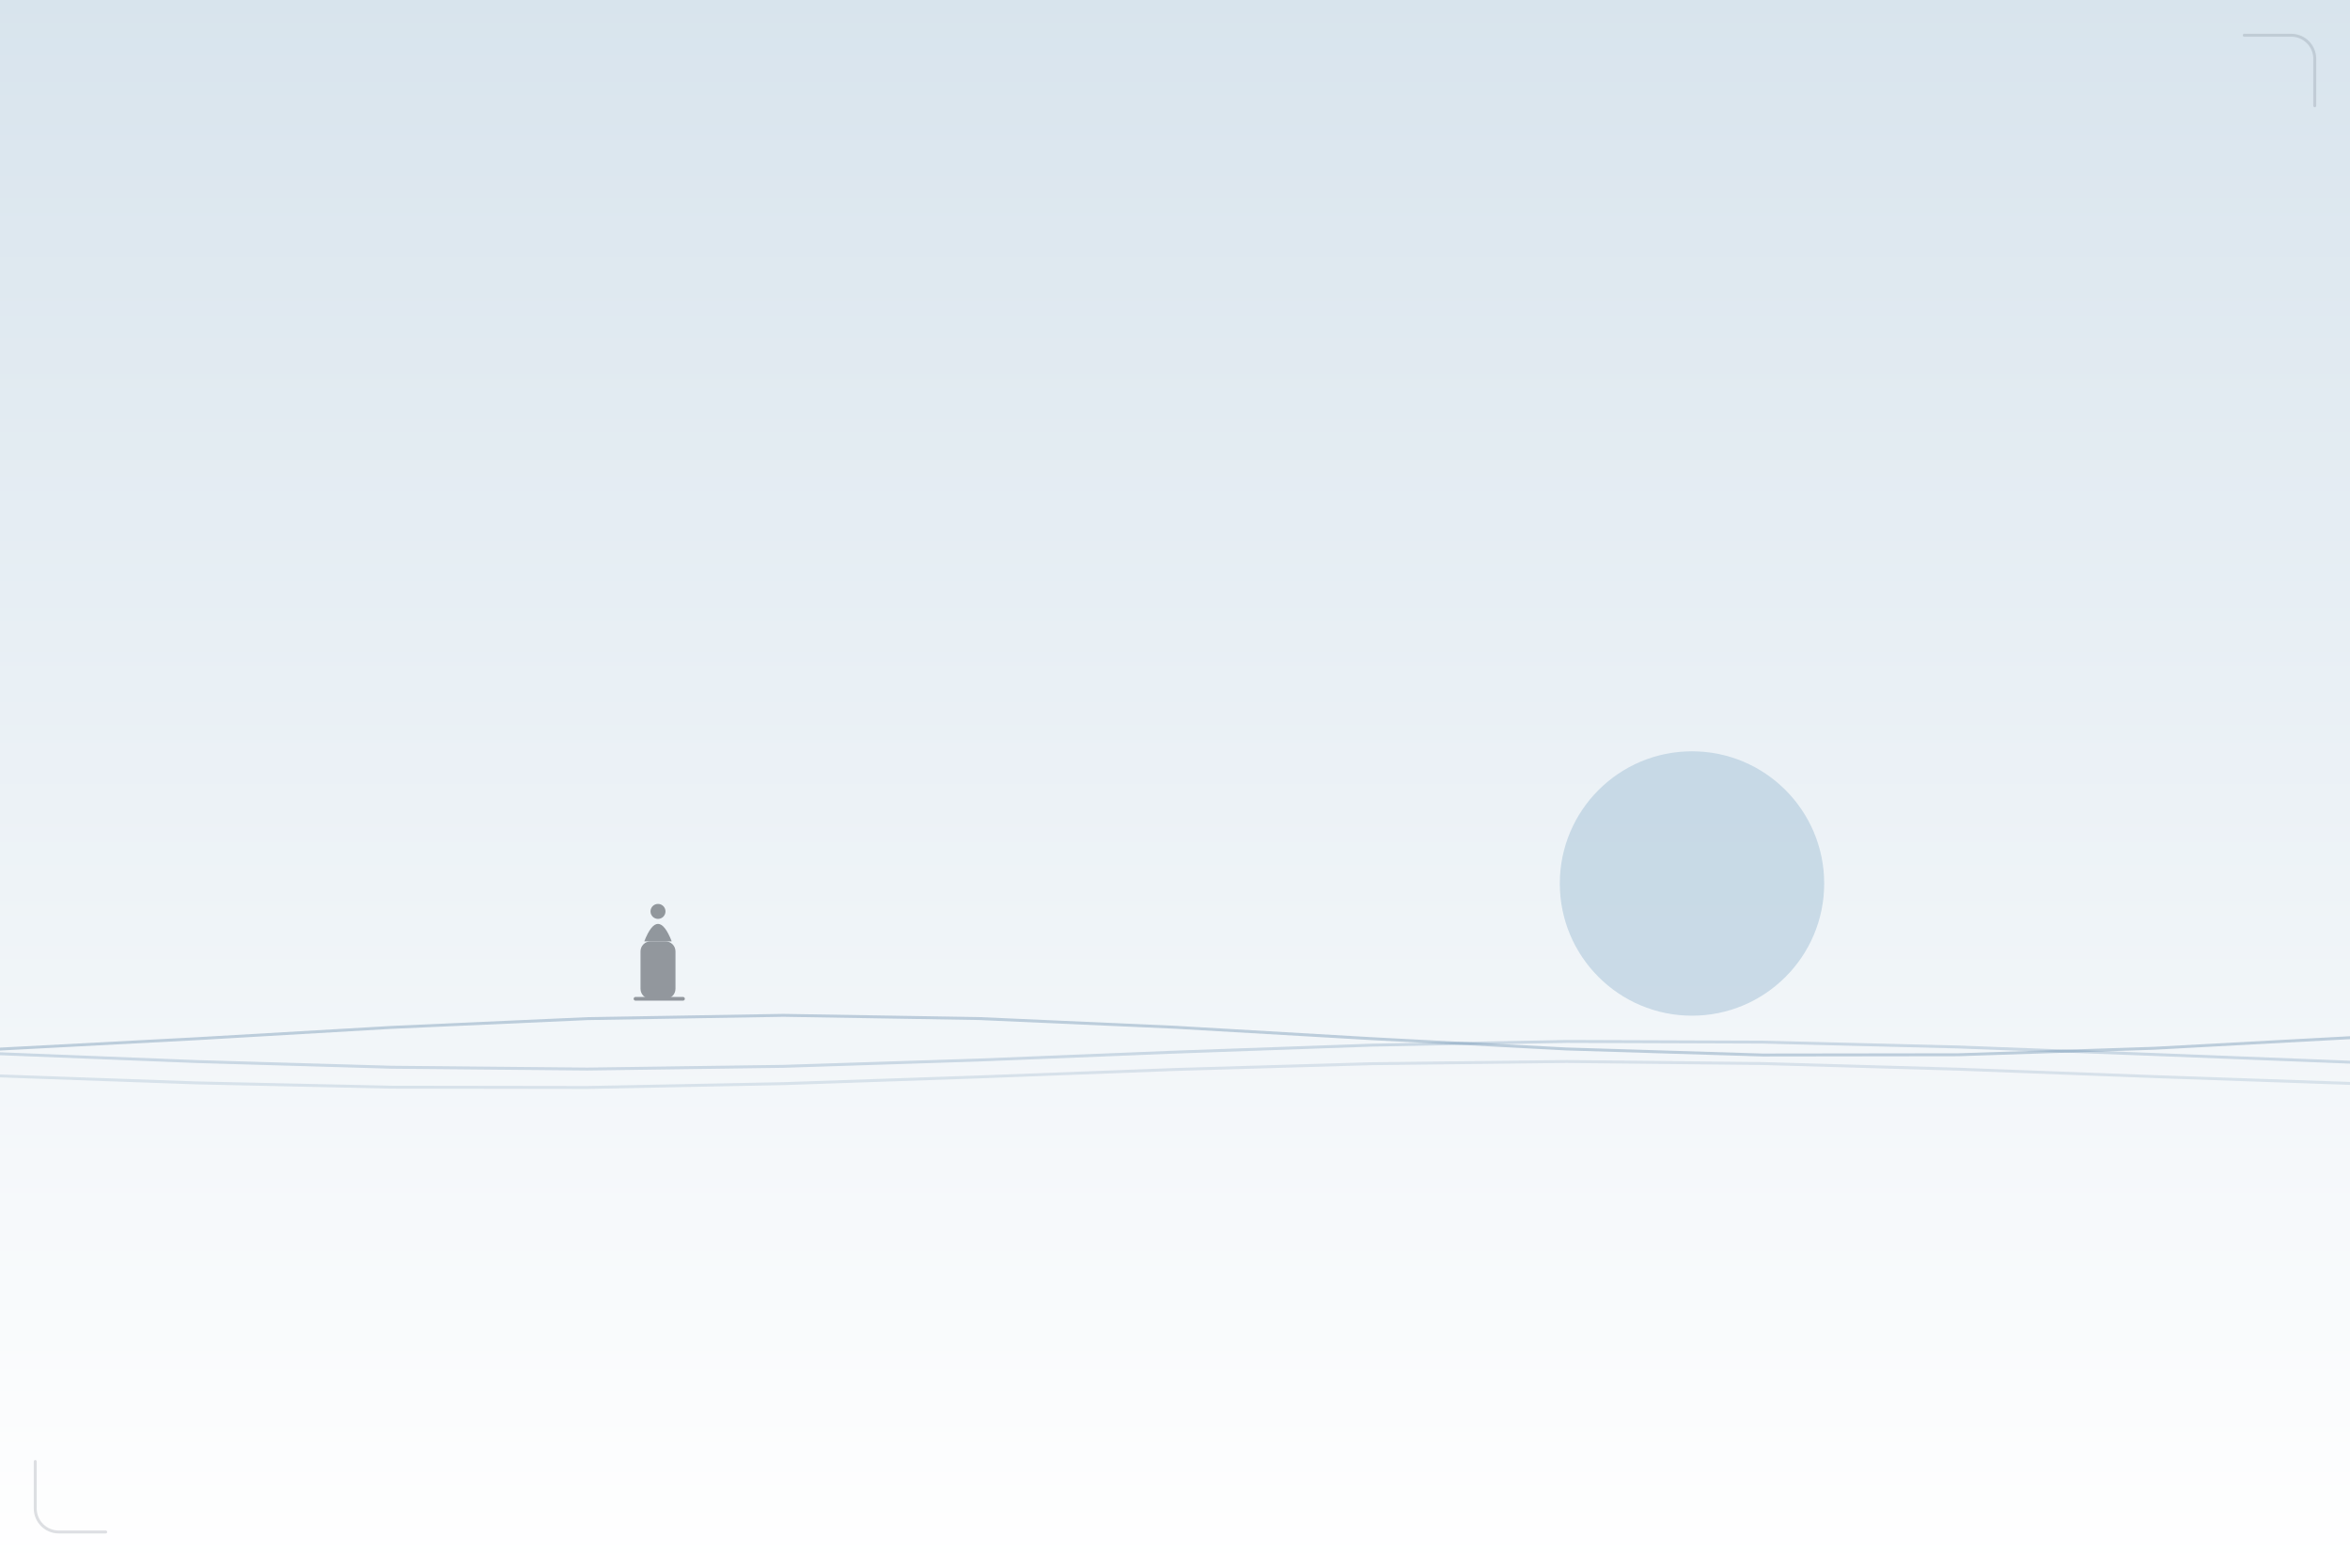
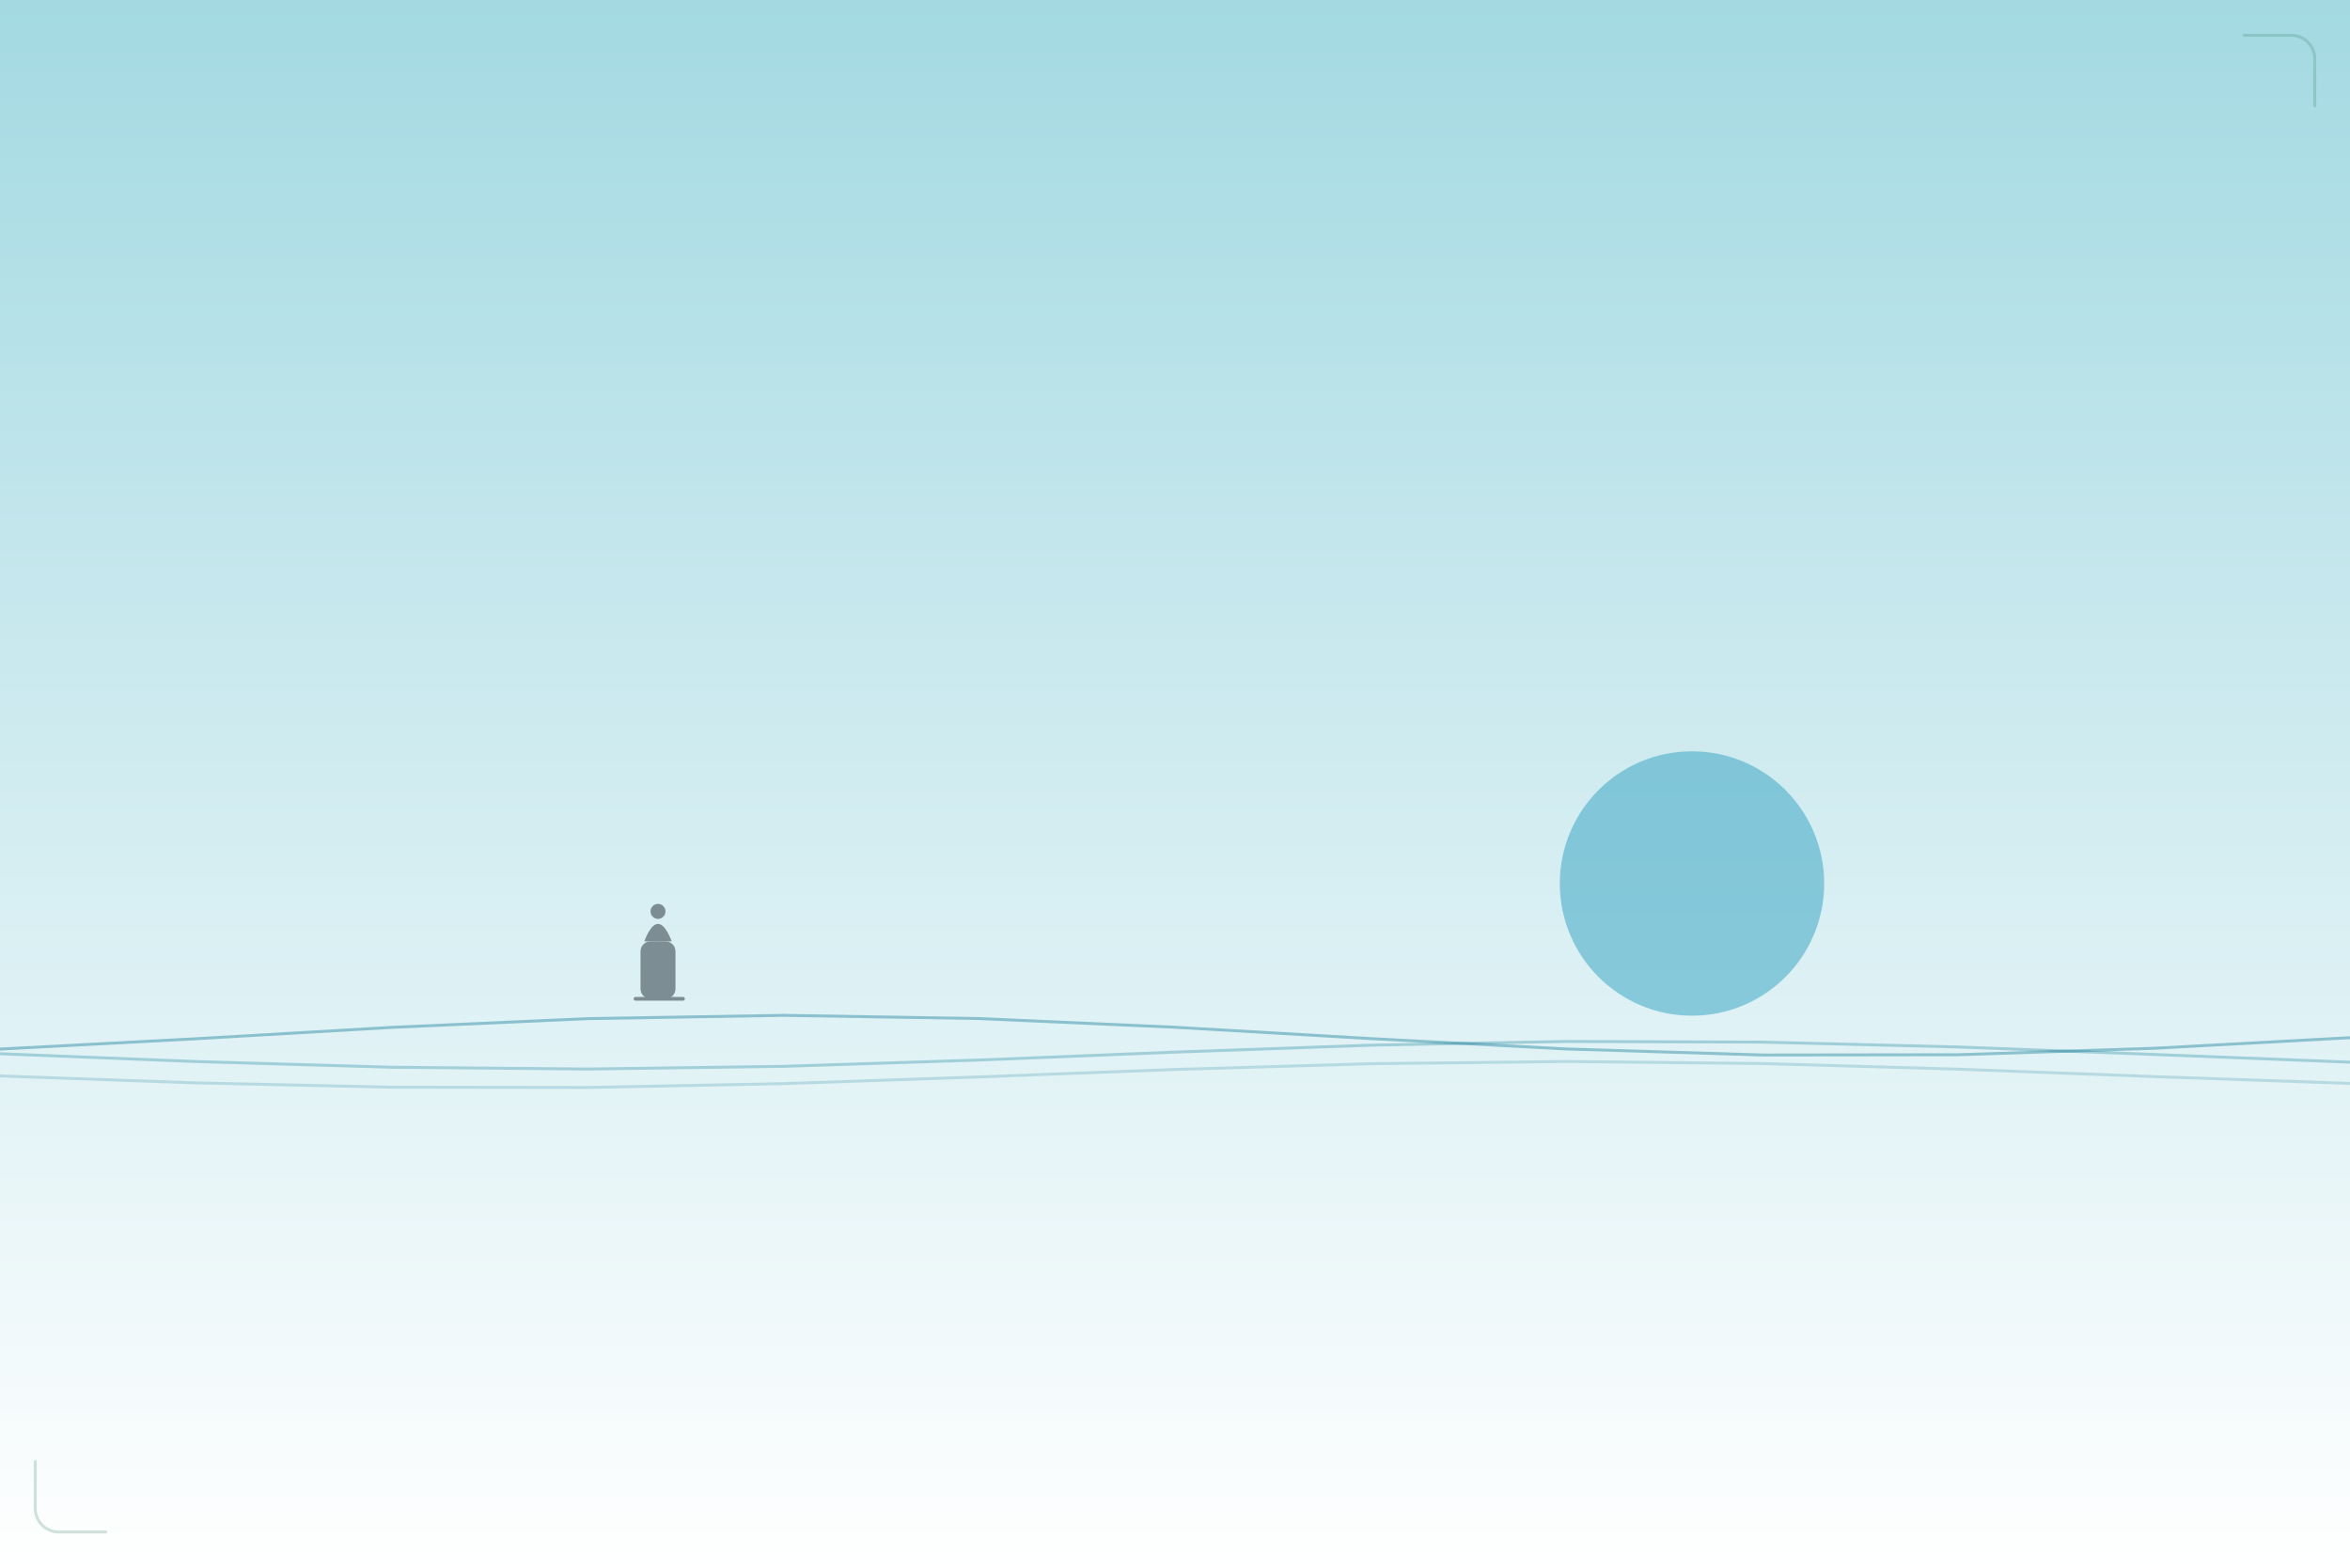
<svg xmlns="http://www.w3.org/2000/svg" viewBox="0 0 1600 1067" width="1600" height="1067" role="img" aria-label="harbor-sunset-view">
  <defs>
    <linearGradient id="g11" x1="0" y1="0" x2="0" y2="1">
-       <stop offset="0" stop-color="#D8E4ED" stop-opacity="1" />
+       <stop offset="0" stop-color="#A3D9E2" stop-opacity="1" />
      <stop offset="1" stop-color="#FFFFFF" stop-opacity="1" />
    </linearGradient>
  </defs>
  <rect width="1600" height="1067" fill="url(#g11)" />
-   <circle cx="1152" cy="601.5" r="90" fill="#A9C4D8" fill-opacity="0.55" />
-   <path d="M0,714.23 L133.33,707.2 L266.67,699.46 L400,693.5 L533.33,691.26 L666.67,693.45 L800,699.37 L933.33,707.1 L1066.67,714.16 L1200,718.26 L1333.33,718.08 L1466.67,713.68 L1600,706.48" fill="none" stroke="#6C90B0" stroke-opacity="0.4" stroke-width="2" stroke-linecap="round" />
-   <path d="M0,717.4 L133.33,722.7 L266.67,726.59 L400,727.82 L533.33,725.98 L666.67,721.68 L800,716.3 L933.33,711.57 L1066.67,709.03 L1200,709.49 L1333.33,712.8 L1466.67,717.9 L1600,723.14" fill="none" stroke="#6C90B0" stroke-opacity="0.3" stroke-width="2" stroke-linecap="round" />
-   <path d="M0,732.5 L133.33,737.24 L266.67,740.18 L400,740.37 L533.33,737.76 L666.67,733.18 L800,728.11 L933.33,724.19 L1066.67,722.68 L1200,724.07 L1333.33,727.91 L1466.67,732.96 L1600,737.6" fill="none" stroke="#6C90B0" stroke-opacity="0.2" stroke-width="2" stroke-linecap="round" />
+   <circle cx="1152" cy="601.5" r="90" fill="#3FA8C4" fill-opacity="0.55" />
+   <path d="M0,714.23 L133.33,707.2 L266.67,699.46 L400,693.5 L533.33,691.26 L666.67,693.45 L800,699.37 L933.33,707.1 L1066.67,714.16 L1200,718.26 L1333.33,718.08 L1466.67,713.68 L1600,706.48" fill="none" stroke="#0D7A93" stroke-opacity="0.4" stroke-width="2" stroke-linecap="round" />
+   <path d="M0,717.4 L133.33,722.7 L266.67,726.59 L400,727.82 L533.33,725.98 L666.67,721.68 L800,716.3 L933.33,711.57 L1066.67,709.03 L1200,709.49 L1333.33,712.8 L1466.67,717.9 L1600,723.14" fill="none" stroke="#0D7A93" stroke-opacity="0.3" stroke-width="2" stroke-linecap="round" />
+   <path d="M0,732.5 L133.33,737.24 L266.67,740.18 L400,740.37 L533.33,737.76 L666.67,733.18 L800,728.11 L933.33,724.19 L1066.67,722.68 L1200,724.07 L1333.33,727.91 L1466.67,732.96 L1600,737.6" fill="none" stroke="#0D7A93" stroke-opacity="0.2" stroke-width="2" stroke-linecap="round" />
  <g transform="translate(448 646) scale(0.85)" opacity="0.5">
-     <rect x="-14" y="-6" width="28" height="46" rx="8" fill="#333A42" />
-     <path d="M-11,-6 Q0,-34 11,-6" fill="#333A42" />
-     <circle cx="0" cy="-30" r="6" fill="#333A42" />
-     <line x1="-18" y1="40" x2="20" y2="40" stroke="#333A42" stroke-width="3" stroke-linecap="round" />
+     <rect x="-14" y="-6" width="28" height="46" rx="8" fill="#1E2A33" />
+     <path d="M-11,-6 Q0,-34 11,-6" fill="#1E2A33" />
+     <circle cx="0" cy="-30" r="6" fill="#1E2A33" />
+     <line x1="-18" y1="40" x2="20" y2="40" stroke="#1E2A33" stroke-width="3" stroke-linecap="round" />
  </g>
-   <path d="M24,995 L24,1027 A16,16 0 0 0 40,1043 L72,1043" fill="none" stroke="#6B7480" stroke-opacity="0.22" stroke-width="2" stroke-linecap="round" />
-   <path d="M1528,24 L1560,24 A16,16 0 0 1 1576,40 L1576,72" fill="none" stroke="#6B7480" stroke-opacity="0.22" stroke-width="2" stroke-linecap="round" />
+   <path d="M24,995 L24,1027 A16,16 0 0 0 40,1043 L72,1043" fill="none" stroke="#2E7D62" stroke-opacity="0.22" stroke-width="2" stroke-linecap="round" />
+   <path d="M1528,24 L1560,24 A16,16 0 0 1 1576,40 L1576,72" fill="none" stroke="#2E7D62" stroke-opacity="0.22" stroke-width="2" stroke-linecap="round" />
</svg>
